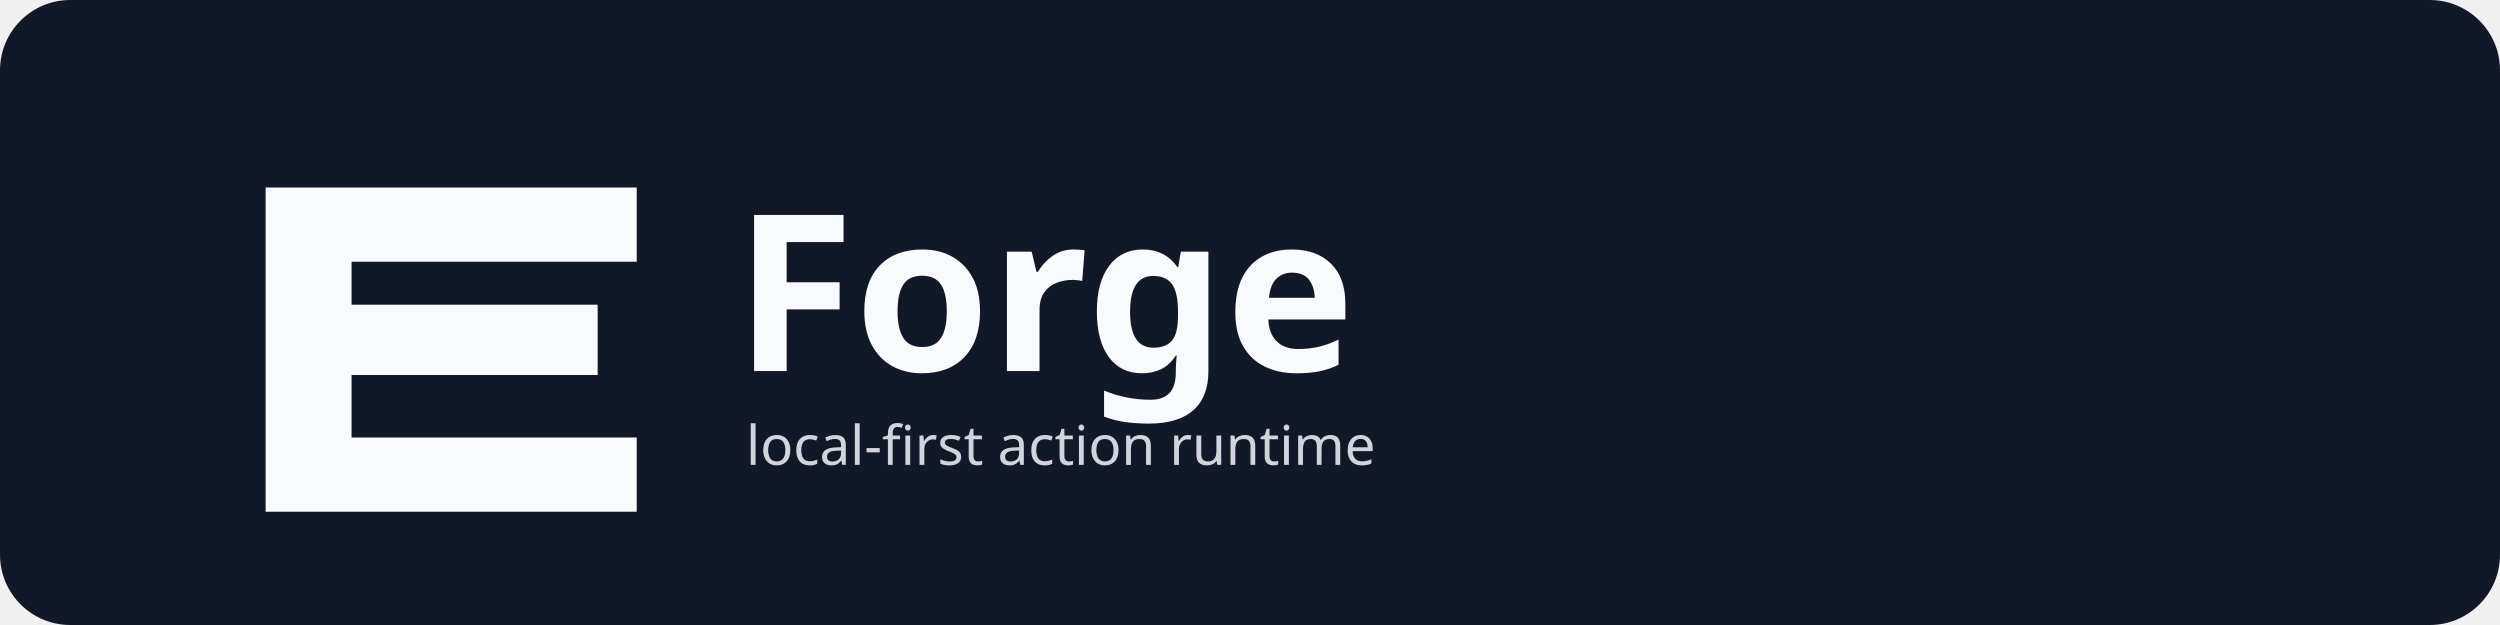
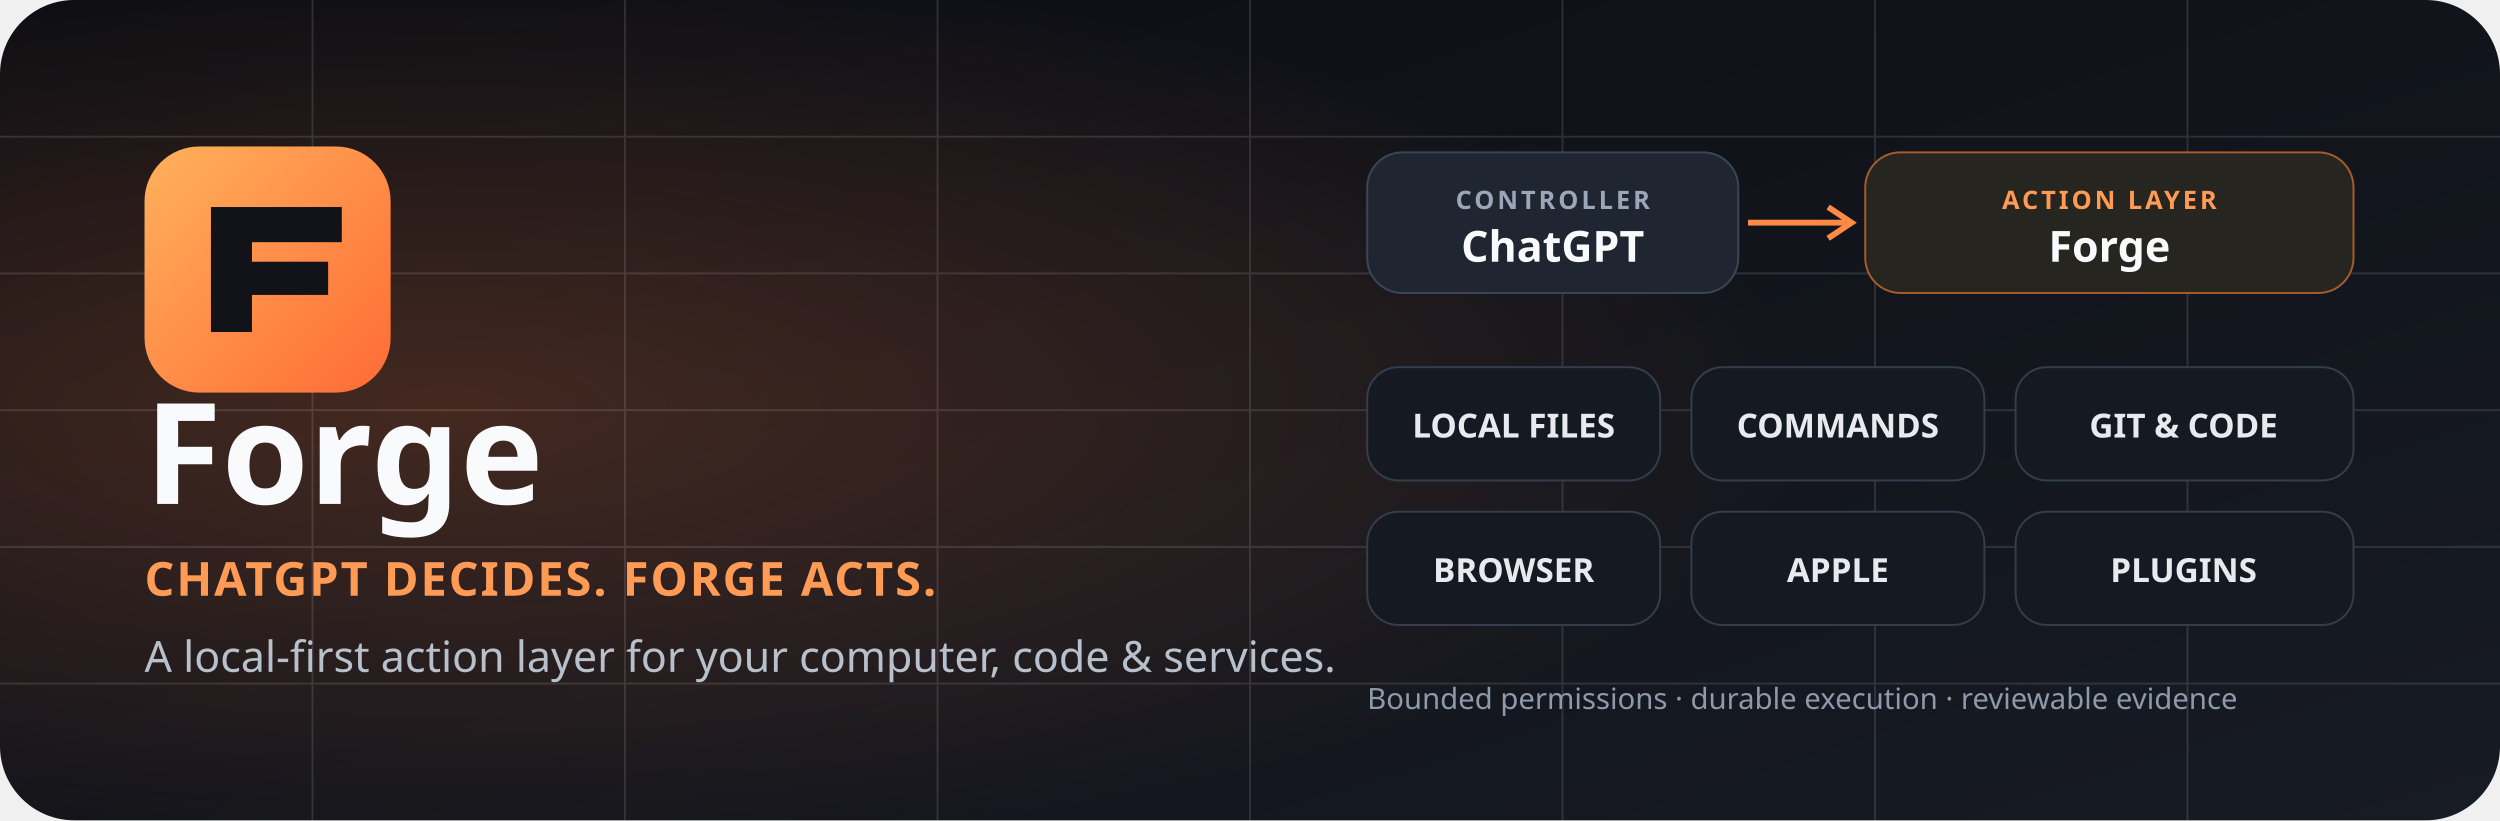
- <svg xmlns="http://www.w3.org/2000/svg" width="1280" height="320" viewBox="0 0 1280 320" role="img" aria-labelledby="title desc">
-   <rect width="1280" height="320" rx="36" fill="#111827" />
-   <path d="M136 224V96h190v38H180v22h126v36H180v32h146v38H136Z" fill="#f9fafb" />
-   <text x="376" y="190" fill="#f9fafb" font-family="system-ui, sans-serif" font-size="112" font-weight="700">Forge</text>
-   <text x="382" y="238" fill="#d1d5db" font-family="system-ui, sans-serif" font-size="28">local-first action runtime</text>
+ <svg xmlns="http://www.w3.org/2000/svg" width="1280" height="420" viewBox="0 0 1280 420" role="img" aria-labelledby="title desc">
+   <defs>
+     <linearGradient id="bg" x1="0" y1="0" x2="1" y2="1">
+       <stop offset="0" stop-color="#0b0d12" />
+       <stop offset="1" stop-color="#171b24" />
+     </linearGradient>
+     <linearGradient id="forge" x1="0" y1="0" x2="1" y2="1">
+       <stop offset="0" stop-color="#ffb15c" />
+       <stop offset="1" stop-color="#ff6b35" />
+     </linearGradient>
+     <radialGradient id="glow" cx="0.18" cy="0.5" r="0.55">
+       <stop offset="0" stop-color="#ff7a3d" stop-opacity="0.22" />
+       <stop offset="1" stop-color="#ff7a3d" stop-opacity="0" />
+     </radialGradient>
+   </defs>
+   <rect width="1280" height="420" rx="38" fill="url(#bg)" />
+   <rect width="1280" height="420" rx="38" fill="url(#glow)" />
+   <g opacity="0.12" stroke="#ffffff">
+     <path d="M0 70H1280M0 140H1280M0 210H1280M0 280H1280M0 350H1280" />
+     <path d="M160 0V420M320 0V420M480 0V420M640 0V420M800 0V420M960 0V420M1120 0V420" />
+   </g>
+   <rect x="74" y="75" width="126" height="126" rx="28" fill="url(#forge)" />
+   <path d="M108 170V106h67v18h-46v10h39v17h-39v19z" fill="#111318" />
+   <text x="74" y="258" fill="#f8fafc" font-family="ui-sans-serif,system-ui,sans-serif" font-size="72" font-weight="760">Forge</text>
+   <text x="74" y="305" fill="#ff9b55" font-family="ui-sans-serif,system-ui,sans-serif" font-size="24" font-weight="700" letter-spacing="1">CHATGPT DECIDES. FORGE ACTS.</text>
+   <text x="74" y="344" fill="#b8c0cc" font-family="ui-sans-serif,system-ui,sans-serif" font-size="22">A local-first action layer for your computer, code &amp; services.</text>
+   <g font-family="ui-sans-serif,system-ui,sans-serif">
+     <rect x="700" y="78" width="190" height="72" rx="18" fill="#202631" stroke="#3b4556" />
+     <text x="795" y="107" text-anchor="middle" fill="#9ba7b8" font-size="13" font-weight="700" letter-spacing="1.5">CONTROLLER</text>
+     <text x="795" y="134" text-anchor="middle" fill="#f8fafc" font-size="22" font-weight="700">ChatGPT</text>
+     <path d="M895 114H945" stroke="#ff8a45" stroke-width="3" />
+     <path d="M936 106l12 8-12 8" fill="none" stroke="#ff8a45" stroke-width="3" />
+     <rect x="955" y="78" width="250" height="72" rx="18" fill="#27251f" stroke="#a65c2c" />
+     <text x="1080" y="107" text-anchor="middle" fill="#ff9b55" font-size="13" font-weight="700" letter-spacing="1.5">ACTION LAYER</text>
+     <text x="1080" y="134" text-anchor="middle" fill="#f8fafc" font-size="22" font-weight="700">Forge</text>
+     <g fill="#151a22" stroke="#343d4c">
+       <rect x="700" y="188" width="150" height="58" rx="16" />
+       <rect x="866" y="188" width="150" height="58" rx="16" />
+       <rect x="1032" y="188" width="173" height="58" rx="16" />
+       <rect x="700" y="262" width="150" height="58" rx="16" />
+       <rect x="866" y="262" width="150" height="58" rx="16" />
+       <rect x="1032" y="262" width="173" height="58" rx="16" />
+     </g>
+     <g fill="#e7ebf0" font-size="17" font-weight="650" text-anchor="middle">
+       <text x="775" y="224">LOCAL FILES</text>
+       <text x="941" y="224">COMMANDS</text>
+       <text x="1118" y="224">GIT &amp; CODE</text>
+       <text x="775" y="298">BROWSER</text>
+       <text x="941" y="298">APPLE</text>
+       <text x="1118" y="298">PLUGINS</text>
+     </g>
+     <text x="700" y="363" fill="#8e99aa" font-size="15">Bounded permissions · durable execution · reviewable evidence</text>
+   </g>
</svg>
